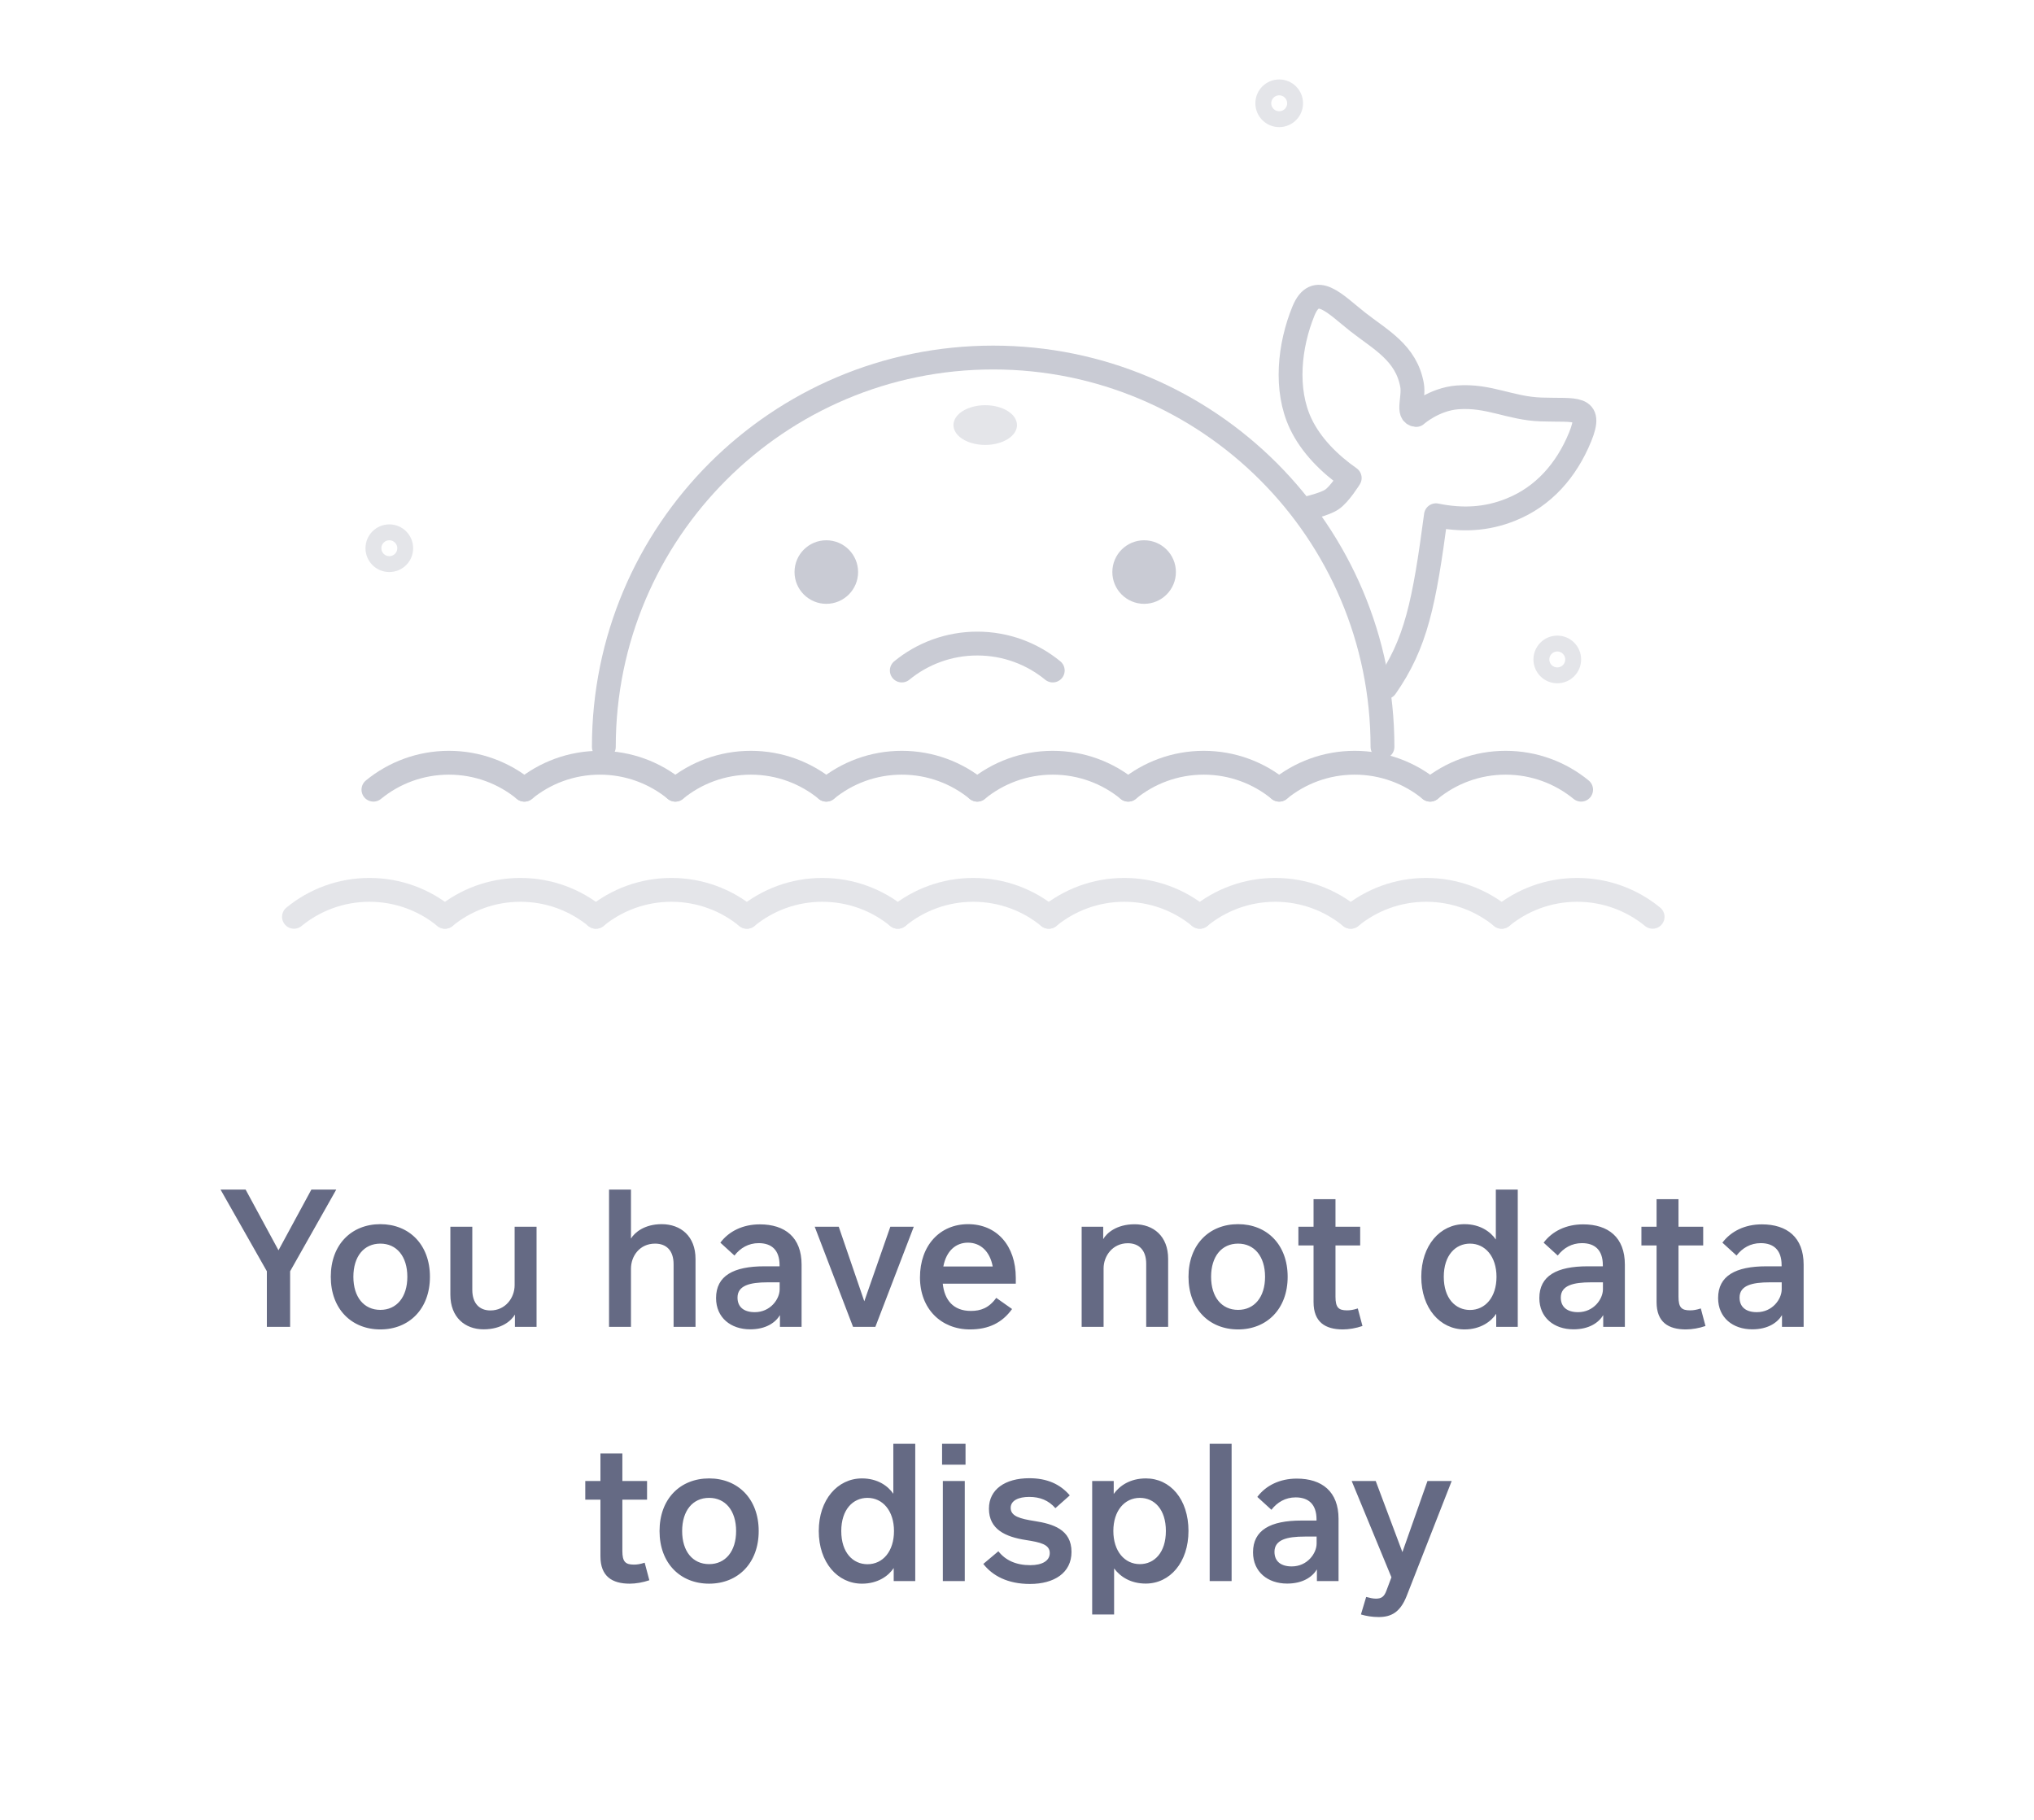
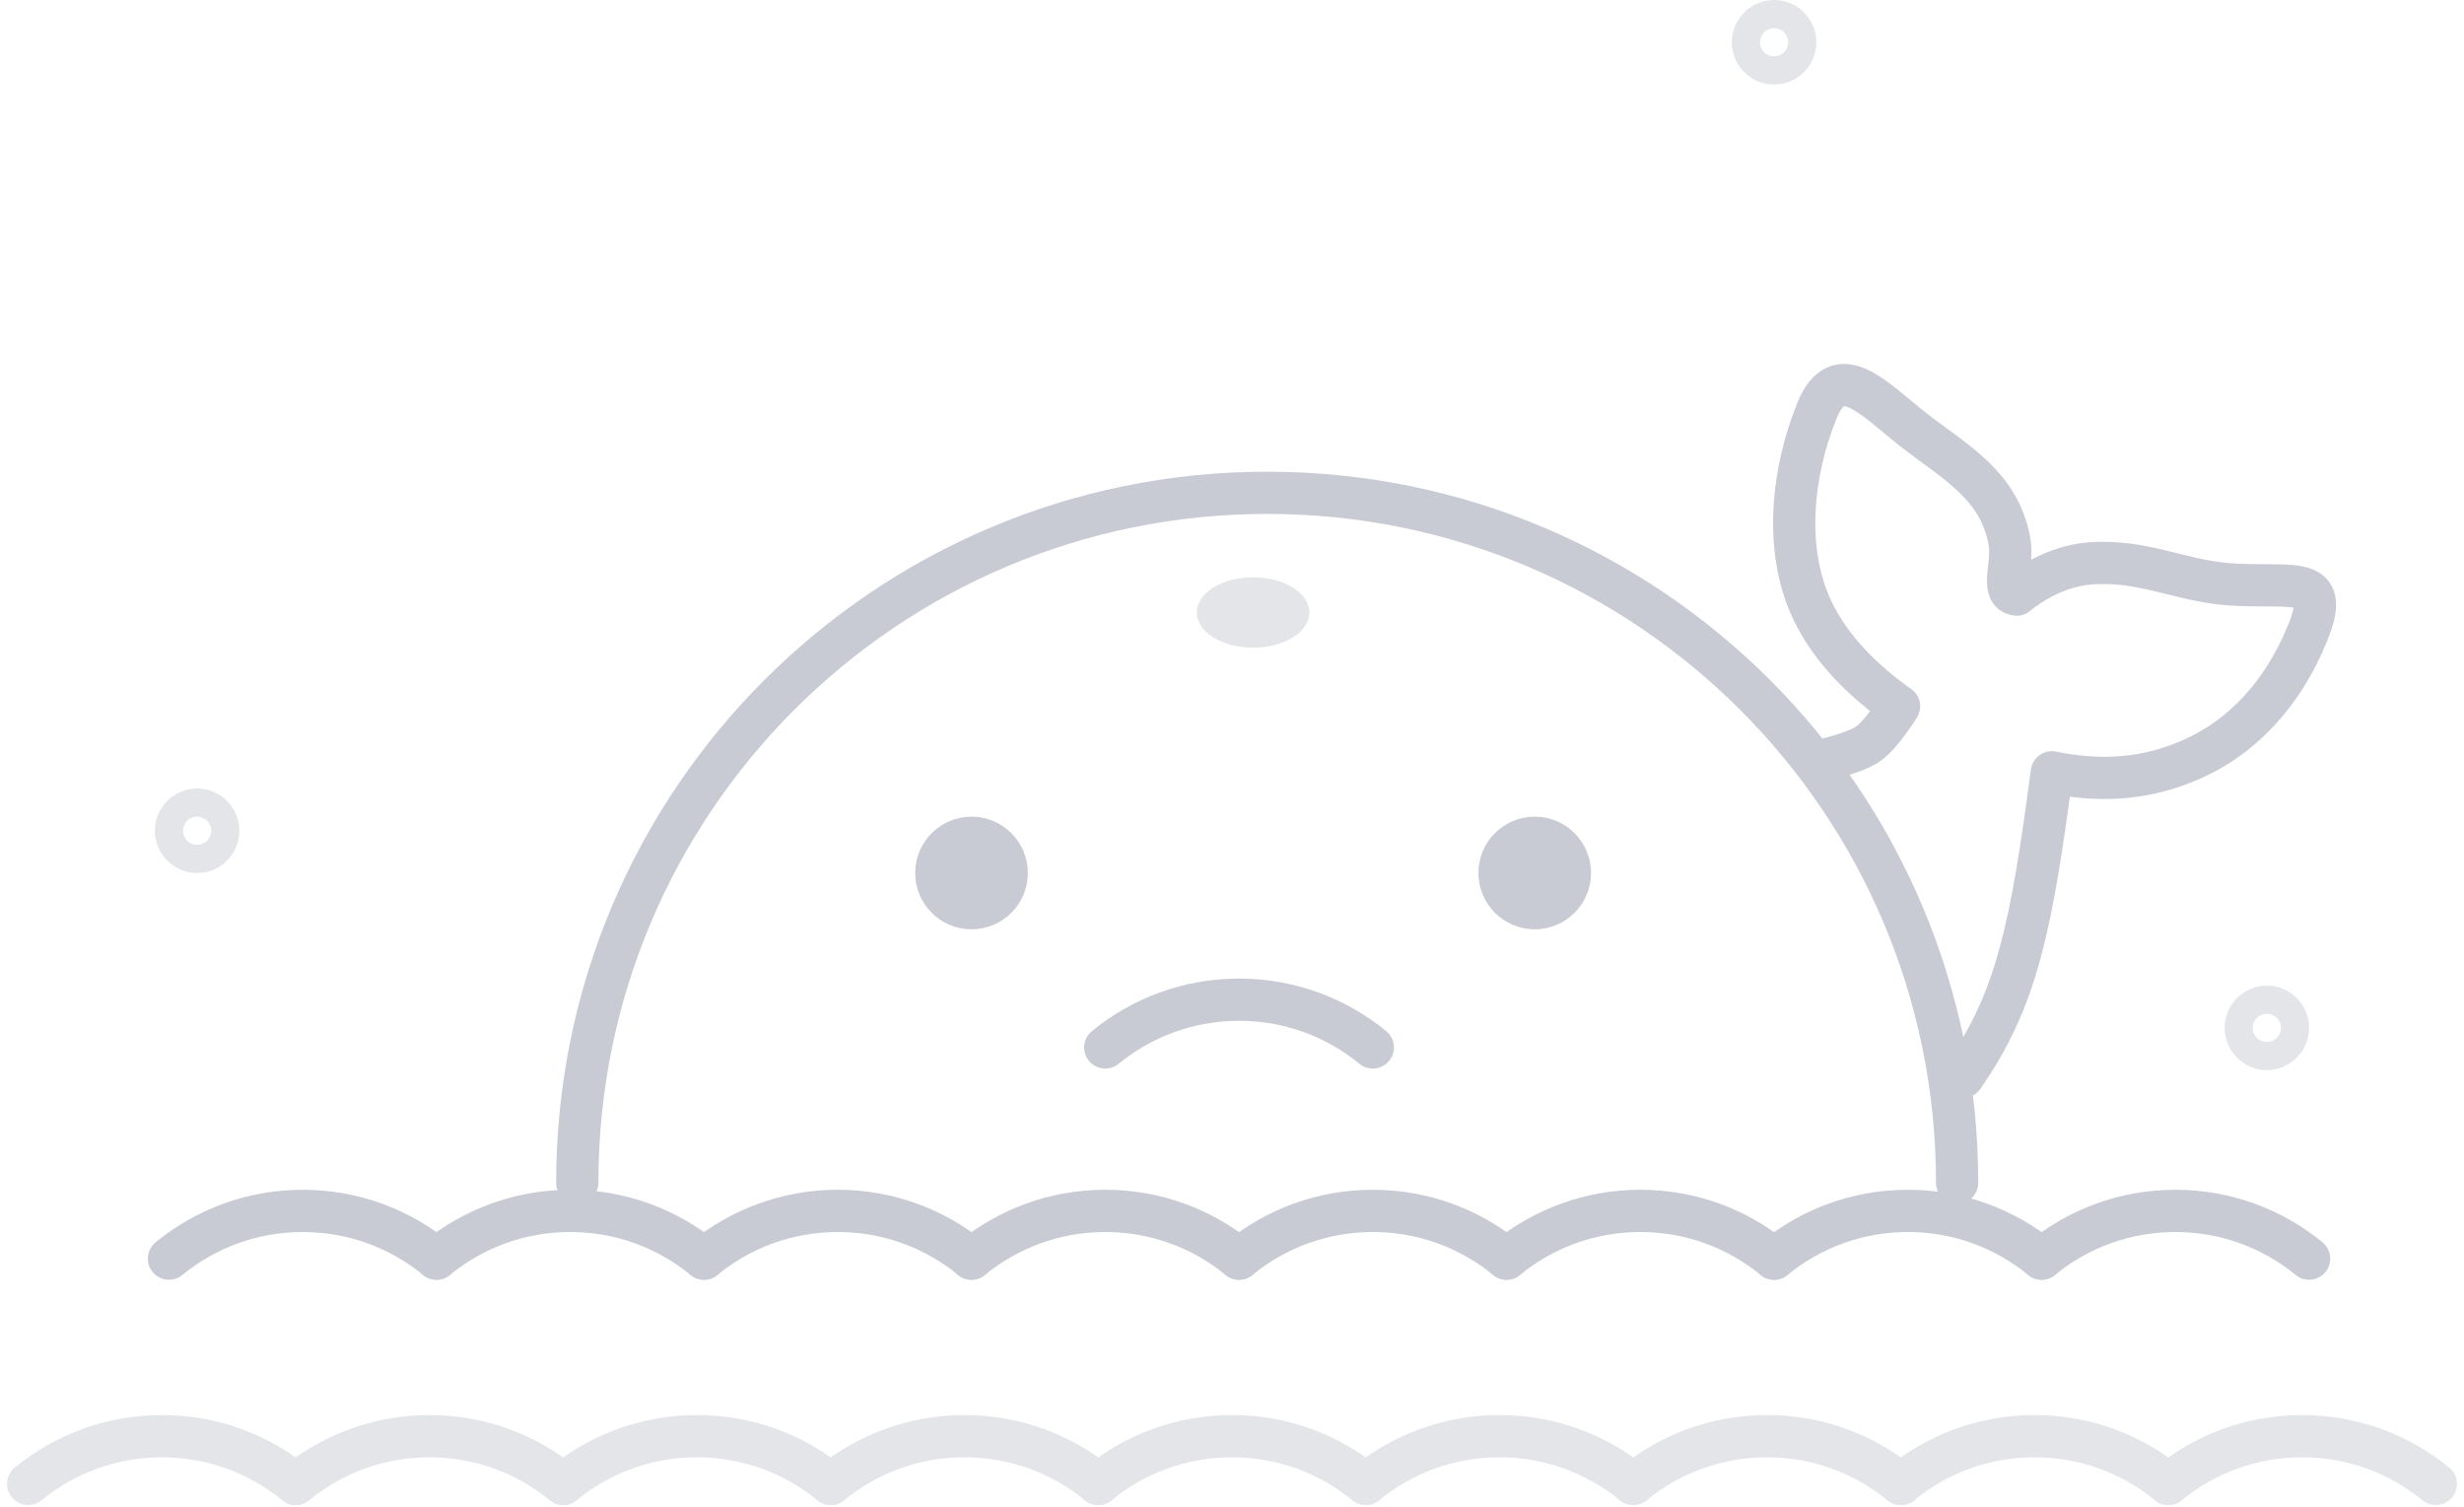
- <svg xmlns="http://www.w3.org/2000/svg" width="256" height="229" viewBox="0 0 256 229" fill="none">
-   <circle cx="104" cy="72" r="4" fill="#C9CBD4" />
-   <circle cx="144" cy="72" r="4" fill="#C9CBD4" />
-   <path d="M113.5 84.391C116.087 82.272 119.395 81 123 81C126.605 81 129.913 82.272 132.5 84.391" stroke="#C9CBD4" stroke-width="3" stroke-linecap="round" stroke-linejoin="round" />
-   <path d="M66 99.391C68.587 97.272 71.895 96 75.5 96C79.105 96 82.413 97.272 85 99.391" stroke="#C9CBD4" stroke-width="3" stroke-linecap="round" stroke-linejoin="round" />
-   <path d="M47 99.391C49.587 97.272 52.895 96 56.5 96C60.105 96 63.413 97.272 66 99.391" stroke="#C9CBD4" stroke-width="3" stroke-linecap="round" stroke-linejoin="round" />
-   <path d="M85 99.391C87.587 97.272 90.895 96 94.5 96C98.105 96 101.413 97.272 104 99.391" stroke="#C9CBD4" stroke-width="3" stroke-linecap="round" stroke-linejoin="round" />
-   <path d="M104 99.391C106.587 97.272 109.895 96 113.5 96C117.105 96 120.413 97.272 123 99.391" stroke="#C9CBD4" stroke-width="3" stroke-linecap="round" stroke-linejoin="round" />
-   <path d="M123 99.391C125.587 97.272 128.895 96 132.5 96C136.105 96 139.413 97.272 142 99.391" stroke="#C9CBD4" stroke-width="3" stroke-linecap="round" stroke-linejoin="round" />
-   <path d="M142 99.391C144.587 97.272 147.895 96 151.5 96C155.105 96 158.413 97.272 161 99.391" stroke="#C9CBD4" stroke-width="3" stroke-linecap="round" stroke-linejoin="round" />
-   <path d="M161 99.391C163.587 97.272 166.895 96 170.5 96C174.105 96 177.413 97.272 180 99.391" stroke="#C9CBD4" stroke-width="3" stroke-linecap="round" stroke-linejoin="round" />
-   <path d="M180 99.391C182.587 97.272 185.895 96 189.5 96C193.105 96 196.413 97.272 199 99.391" stroke="#C9CBD4" stroke-width="3" stroke-linecap="round" stroke-linejoin="round" />
+ <svg xmlns="http://www.w3.org/2000/svg" width="175" height="107" viewBox="0 0 175 107" fill="none">
+   <circle cx="69" cy="62" r="4" fill="#C9CBD4" />
+   <circle cx="109" cy="62" r="4" fill="#C9CBD4" />
+   <path d="M78.5 74.391C81.087 72.272 84.395 71 88 71C91.605 71 94.913 72.272 97.5 74.391" stroke="#C9CBD4" stroke-width="3" stroke-linecap="round" stroke-linejoin="round" />
+   <path d="M31 89.391C33.587 87.272 36.895 86 40.5 86C44.105 86 47.413 87.272 50 89.391" stroke="#C9CBD4" stroke-width="3" stroke-linecap="round" stroke-linejoin="round" />
+   <path d="M12 89.391C14.587 87.272 17.895 86 21.5 86C25.105 86 28.413 87.272 31 89.391" stroke="#C9CBD4" stroke-width="3" stroke-linecap="round" stroke-linejoin="round" />
+   <path d="M50 89.391C52.587 87.272 55.895 86 59.5 86C63.105 86 66.413 87.272 69 89.391" stroke="#C9CBD4" stroke-width="3" stroke-linecap="round" stroke-linejoin="round" />
+   <path d="M69 89.391C71.587 87.272 74.895 86 78.5 86C82.105 86 85.413 87.272 88 89.391" stroke="#C9CBD4" stroke-width="3" stroke-linecap="round" stroke-linejoin="round" />
+   <path d="M88 89.391C90.587 87.272 93.895 86 97.5 86C101.105 86 104.413 87.272 107 89.391" stroke="#C9CBD4" stroke-width="3" stroke-linecap="round" stroke-linejoin="round" />
+   <path d="M107 89.391C109.587 87.272 112.895 86 116.5 86C120.105 86 123.413 87.272 126 89.391" stroke="#C9CBD4" stroke-width="3" stroke-linecap="round" stroke-linejoin="round" />
+   <path d="M126 89.391C128.587 87.272 131.895 86 135.5 86C139.105 86 142.413 87.272 145 89.391" stroke="#C9CBD4" stroke-width="3" stroke-linecap="round" stroke-linejoin="round" />
+   <path d="M145 89.391C147.587 87.272 150.895 86 154.5 86C158.105 86 161.413 87.272 164 89.391" stroke="#C9CBD4" stroke-width="3" stroke-linecap="round" stroke-linejoin="round" />
  <g opacity="0.5">
-     <path d="M75 115.391C77.587 113.272 80.895 112 84.5 112C88.105 112 91.413 113.272 94 115.391" stroke="#C9CBD4" stroke-width="3" stroke-linecap="round" stroke-linejoin="round" />
-     <path d="M56 115.391C58.587 113.272 61.895 112 65.5 112C69.105 112 72.413 113.272 75 115.391" stroke="#C9CBD4" stroke-width="3" stroke-linecap="round" stroke-linejoin="round" />
-     <path d="M37 115.391C39.587 113.272 42.895 112 46.5 112C50.105 112 53.413 113.272 56 115.391" stroke="#C9CBD4" stroke-width="3" stroke-linecap="round" stroke-linejoin="round" />
-     <path d="M94 115.391C96.587 113.272 99.895 112 103.5 112C107.105 112 110.413 113.272 113 115.391" stroke="#C9CBD4" stroke-width="3" stroke-linecap="round" stroke-linejoin="round" />
-     <path d="M113 115.391C115.587 113.272 118.895 112 122.5 112C126.105 112 129.413 113.272 132 115.391" stroke="#C9CBD4" stroke-width="3" stroke-linecap="round" stroke-linejoin="round" />
-     <path d="M132 115.391C134.587 113.272 137.895 112 141.5 112C145.105 112 148.413 113.272 151 115.391" stroke="#C9CBD4" stroke-width="3" stroke-linecap="round" stroke-linejoin="round" />
-     <path d="M151 115.391C153.587 113.272 156.895 112 160.5 112C164.105 112 167.413 113.272 170 115.391" stroke="#C9CBD4" stroke-width="3" stroke-linecap="round" stroke-linejoin="round" />
-     <path d="M170 115.391C172.587 113.272 175.895 112 179.5 112C183.105 112 186.413 113.272 189 115.391" stroke="#C9CBD4" stroke-width="3" stroke-linecap="round" stroke-linejoin="round" />
-     <path d="M189 115.391C191.587 113.272 194.895 112 198.5 112C202.105 112 205.413 113.272 208 115.391" stroke="#C9CBD4" stroke-width="3" stroke-linecap="round" stroke-linejoin="round" />
+     <path d="M40 105.391C42.587 103.272 45.895 102 49.5 102C53.105 102 56.413 103.272 59 105.391" stroke="#C9CBD4" stroke-width="3" stroke-linecap="round" stroke-linejoin="round" />
+     <path d="M21 105.391C23.587 103.272 26.895 102 30.5 102C34.105 102 37.413 103.272 40 105.391" stroke="#C9CBD4" stroke-width="3" stroke-linecap="round" stroke-linejoin="round" />
+     <path d="M2 105.391C4.587 103.272 7.895 102 11.5 102C15.105 102 18.413 103.272 21 105.391" stroke="#C9CBD4" stroke-width="3" stroke-linecap="round" stroke-linejoin="round" />
+     <path d="M59 105.391C61.587 103.272 64.895 102 68.5 102C72.105 102 75.413 103.272 78 105.391" stroke="#C9CBD4" stroke-width="3" stroke-linecap="round" stroke-linejoin="round" />
+     <path d="M78 105.391C80.587 103.272 83.895 102 87.5 102C91.105 102 94.413 103.272 97 105.391" stroke="#C9CBD4" stroke-width="3" stroke-linecap="round" stroke-linejoin="round" />
+     <path d="M97 105.391C99.587 103.272 102.895 102 106.5 102C110.105 102 113.413 103.272 116 105.391" stroke="#C9CBD4" stroke-width="3" stroke-linecap="round" stroke-linejoin="round" />
+     <path d="M116 105.391C118.587 103.272 121.895 102 125.5 102C129.105 102 132.413 103.272 135 105.391" stroke="#C9CBD4" stroke-width="3" stroke-linecap="round" stroke-linejoin="round" />
+     <path d="M135 105.391C137.587 103.272 140.895 102 144.5 102C148.105 102 151.413 103.272 154 105.391" stroke="#C9CBD4" stroke-width="3" stroke-linecap="round" stroke-linejoin="round" />
+     <path d="M154 105.391C156.587 103.272 159.895 102 163.5 102C167.105 102 170.413 103.272 173 105.391" stroke="#C9CBD4" stroke-width="3" stroke-linecap="round" stroke-linejoin="round" />
  </g>
-   <path d="M174 94C174 66.938 152.062 45 125 45C97.938 45 76 66.938 76 94" stroke="#C9CBD4" stroke-width="3" stroke-linecap="round" stroke-linejoin="round" />
-   <circle opacity="0.5" cx="196" cy="83" r="2" stroke="#C9CBD4" stroke-width="2" stroke-linecap="round" stroke-linejoin="round" />
-   <circle opacity="0.5" cx="161" cy="13" r="2" stroke="#C9CBD4" stroke-width="2" stroke-linecap="round" stroke-linejoin="round" />
-   <circle opacity="0.5" cx="49" cy="69" r="2" stroke="#C9CBD4" stroke-width="2" stroke-linecap="round" stroke-linejoin="round" />
-   <path opacity="0.5" d="M127 53.5C127 53.721 126.854 54.073 126.298 54.42C125.757 54.758 124.947 55 124 55C123.053 55 122.243 54.758 121.702 54.42C121.146 54.073 121 53.721 121 53.5C121 53.279 121.146 52.927 121.702 52.58C122.243 52.242 123.053 52 124 52C124.947 52 125.757 52.242 126.298 52.58C126.854 52.927 127 53.279 127 53.5Z" fill="#C9CBD4" stroke="#C9CBD4" stroke-width="2" stroke-linecap="round" stroke-linejoin="round" />
-   <path d="M164.568 63.962C164.568 63.962 166.723 63.473 167.612 62.877C168.595 62.242 169.876 60.162 169.876 60.162C167.338 58.381 165.013 56.08 163.7 53.312C161.679 49.023 162.277 43.493 164.052 39.15C165.574 35.428 168.03 38.271 170.886 40.515C173.743 42.759 177.001 44.404 177.722 48.476C178.003 50.039 177.039 52.111 178.241 52.23C178.241 52.23 180.462 50.242 183.449 50.014C187.405 49.714 190.074 51.411 193.973 51.537C198.288 51.696 200.523 50.966 198.871 55.007C197.15 59.216 194.24 62.508 190.173 64.134C187.054 65.403 183.96 65.508 180.728 64.852C179.256 75.915 178.241 81 174.412 86.482" stroke="#C9CBD4" stroke-width="3" stroke-linecap="round" stroke-linejoin="round" />
-   <path d="M39.191 149.72L35.051 157.364L30.911 149.72H27.755L33.587 160.004V167H36.515V160.004L42.323 149.72H39.191ZM47.872 167.324C51.484 167.324 54.112 164.756 54.112 160.7C54.112 156.632 51.484 154.076 47.872 154.076C44.248 154.076 41.632 156.632 41.632 160.7C41.632 164.756 44.248 167.324 47.872 167.324ZM47.872 164.864C45.808 164.864 44.476 163.256 44.476 160.7C44.476 158.132 45.808 156.524 47.872 156.524C49.924 156.524 51.268 158.132 51.268 160.7C51.268 163.256 49.924 164.864 47.872 164.864ZM64.771 154.4V161.756C64.771 163.34 63.619 164.936 61.723 164.936C60.355 164.936 59.443 164.06 59.443 162.332V154.4H56.683V162.956C56.683 165.8 58.531 167.312 60.859 167.312C63.151 167.312 64.375 166.208 64.807 165.452V167H67.531V154.4H64.771ZM83.278 154.076C81.118 154.076 79.882 155.12 79.414 155.888V149.72H76.654V167H79.414V159.68C79.414 158.108 80.494 156.524 82.45 156.524C83.866 156.524 84.778 157.388 84.778 159.116V167H87.538V158.444C87.538 155.6 85.69 154.076 83.278 154.076ZM95.632 154.1C93.508 154.1 91.756 154.952 90.664 156.404L92.44 158.024C93.172 157.076 94.204 156.464 95.488 156.464C97.096 156.464 98.116 157.316 98.116 159.236V159.38H96.196C92.332 159.38 90.124 160.568 90.124 163.376C90.124 165.848 91.984 167.312 94.42 167.312C96.376 167.312 97.588 166.484 98.164 165.524V167H100.888V159.164C100.888 155.732 98.8 154.1 95.632 154.1ZM98.128 162.272C98.128 163.508 96.964 165.152 94.996 165.152C93.652 165.152 92.824 164.528 92.824 163.316C92.824 161.792 94.384 161.396 96.628 161.396H98.128V162.272ZM112.057 154.4L108.781 163.784L105.565 154.4H102.541L107.365 167H110.173L115.009 154.4H112.057ZM118.656 161.564H127.848V160.832C127.848 156.8 125.472 154.076 121.836 154.076C118.332 154.076 115.788 156.716 115.788 160.784C115.788 164.732 118.452 167.324 122.088 167.324C124.416 167.324 126.132 166.496 127.38 164.756L125.388 163.352C124.464 164.636 123.42 164.996 122.196 164.996C119.976 164.996 118.872 163.616 118.656 161.564ZM121.824 156.404C123.396 156.404 124.584 157.484 124.944 159.404H118.728C119.1 157.424 120.312 156.404 121.824 156.404ZM142.81 154.088C140.506 154.088 139.27 155.216 138.85 155.96V154.4H136.138V167H138.898V159.644C138.898 158.06 140.05 156.476 141.946 156.476C143.35 156.476 144.262 157.34 144.262 159.068V167H147.022V158.432C147.022 155.588 145.174 154.088 142.81 154.088ZM155.825 167.324C159.437 167.324 162.065 164.756 162.065 160.7C162.065 156.632 159.437 154.076 155.825 154.076C152.201 154.076 149.585 156.632 149.585 160.7C149.585 164.756 152.201 167.324 155.825 167.324ZM155.825 164.864C153.761 164.864 152.429 163.256 152.429 160.7C152.429 158.132 153.761 156.524 155.825 156.524C157.877 156.524 159.221 158.132 159.221 160.7C159.221 163.256 157.877 164.864 155.825 164.864ZM170.893 164.684C170.329 164.864 169.957 164.924 169.537 164.924C168.457 164.924 168.085 164.552 168.085 163.208V156.752H171.193V154.4H168.085V150.932H165.325V154.4H163.417V156.752H165.325V163.88C165.325 166.412 166.801 167.324 169.021 167.324C169.765 167.324 170.689 167.168 171.481 166.892L170.893 164.684ZM188.266 149.72V156.008C187.594 155.024 186.286 154.076 184.318 154.076C181.246 154.076 178.882 156.764 178.882 160.7C178.882 164.648 181.246 167.324 184.318 167.324C186.334 167.324 187.678 166.328 188.314 165.356V167H191.026V149.72H188.266ZM185.014 164.876C183.19 164.876 181.714 163.424 181.714 160.7C181.714 157.988 183.19 156.524 185.014 156.524C186.922 156.524 188.35 158.144 188.35 160.7C188.35 163.256 186.946 164.876 185.014 164.876ZM199.25 154.1C197.126 154.1 195.374 154.952 194.282 156.404L196.058 158.024C196.79 157.076 197.822 156.464 199.106 156.464C200.714 156.464 201.734 157.316 201.734 159.236V159.38H199.814C195.95 159.38 193.742 160.568 193.742 163.376C193.742 165.848 195.602 167.312 198.038 167.312C199.994 167.312 201.206 166.484 201.782 165.524V167H204.506V159.164C204.506 155.732 202.418 154.1 199.25 154.1ZM201.746 162.272C201.746 163.508 200.582 165.152 198.614 165.152C197.27 165.152 196.442 164.528 196.442 163.316C196.442 161.792 198.002 161.396 200.246 161.396H201.746V162.272ZM214.065 164.684C213.501 164.864 213.129 164.924 212.709 164.924C211.629 164.924 211.257 164.552 211.257 163.208V156.752H214.365V154.4H211.257V150.932H208.497V154.4H206.589V156.752H208.497V163.88C208.497 166.412 209.973 167.324 212.193 167.324C212.937 167.324 213.861 167.168 214.653 166.892L214.065 164.684ZM221.75 154.1C219.626 154.1 217.874 154.952 216.782 156.404L218.558 158.024C219.29 157.076 220.322 156.464 221.606 156.464C223.214 156.464 224.234 157.316 224.234 159.236V159.38H222.314C218.45 159.38 216.242 160.568 216.242 163.376C216.242 165.848 218.102 167.312 220.538 167.312C222.494 167.312 223.706 166.484 224.282 165.524V167H227.006V159.164C227.006 155.732 224.918 154.1 221.75 154.1ZM224.246 162.272C224.246 163.508 223.082 165.152 221.114 165.152C219.77 165.152 218.942 164.528 218.942 163.316C218.942 161.792 220.502 161.396 222.746 161.396H224.246V162.272ZM81.139 196.684C80.575 196.864 80.203 196.924 79.783 196.924C78.703 196.924 78.331 196.552 78.331 195.208V188.752H81.439V186.4H78.331V182.932H75.571V186.4H73.663V188.752H75.571V195.88C75.571 198.412 77.047 199.324 79.267 199.324C80.011 199.324 80.935 199.168 81.727 198.892L81.139 196.684ZM89.251 199.324C92.862 199.324 95.49 196.756 95.49 192.7C95.49 188.632 92.862 186.076 89.251 186.076C85.626 186.076 83.01 188.632 83.01 192.7C83.01 196.756 85.626 199.324 89.251 199.324ZM89.251 196.864C87.186 196.864 85.855 195.256 85.855 192.7C85.855 190.132 87.186 188.524 89.251 188.524C91.302 188.524 92.647 190.132 92.647 192.7C92.647 195.256 91.302 196.864 89.251 196.864ZM112.434 181.72V188.008C111.762 187.024 110.454 186.076 108.486 186.076C105.414 186.076 103.05 188.764 103.05 192.7C103.05 196.648 105.414 199.324 108.486 199.324C110.502 199.324 111.846 198.328 112.482 197.356V199H115.194V181.72H112.434ZM109.182 196.876C107.358 196.876 105.882 195.424 105.882 192.7C105.882 189.988 107.358 188.524 109.182 188.524C111.09 188.524 112.518 190.144 112.518 192.7C112.518 195.256 111.114 196.876 109.182 196.876ZM118.57 184.348H121.522V181.72H118.57V184.348ZM118.666 199H121.426V186.4H118.666V199ZM129.628 199.36C132.688 199.36 134.86 197.956 134.86 195.328C134.86 192.496 132.52 191.8 130.204 191.44C128.38 191.152 127.204 190.84 127.204 189.784C127.204 188.848 128.212 188.404 129.532 188.404C130.9 188.404 131.968 188.836 132.832 189.82L134.644 188.212C133.42 186.784 131.776 186.052 129.544 186.052C126.52 186.052 124.468 187.456 124.468 189.88C124.468 192.508 126.568 193.432 129.1 193.828C130.948 194.116 132.124 194.38 132.124 195.472C132.124 196.432 131.188 196.996 129.676 196.996C127.9 196.996 126.556 196.396 125.656 195.244L123.76 196.84C124.912 198.316 126.808 199.36 129.628 199.36ZM144.23 186.076C142.238 186.076 140.918 186.988 140.174 188.032V186.4H137.462V203.2H140.222V197.404C141.014 198.472 142.334 199.312 144.206 199.312C147.254 199.312 149.582 196.636 149.582 192.688C149.582 188.68 147.278 186.076 144.23 186.076ZM143.462 196.864C141.554 196.864 140.126 195.256 140.126 192.688C140.126 190.144 141.542 188.524 143.462 188.524C145.286 188.524 146.738 189.964 146.738 192.688C146.738 195.412 145.286 196.864 143.462 196.864ZM152.251 199H155.011V181.72H152.251V199ZM163.214 186.1C161.09 186.1 159.338 186.952 158.246 188.404L160.022 190.024C160.754 189.076 161.786 188.464 163.07 188.464C164.678 188.464 165.698 189.316 165.698 191.236V191.38H163.778C159.914 191.38 157.706 192.568 157.706 195.376C157.706 197.848 159.566 199.312 162.002 199.312C163.958 199.312 165.17 198.484 165.746 197.524V199H168.47V191.164C168.47 187.732 166.382 186.1 163.214 186.1ZM165.71 194.272C165.71 195.508 164.546 197.152 162.578 197.152C161.234 197.152 160.406 196.528 160.406 195.316C160.406 193.792 161.966 193.396 164.21 193.396H165.71V194.272ZM179.663 186.4L176.507 195.352L173.147 186.4H170.123L175.127 198.52L174.491 200.212C174.203 200.992 173.843 201.208 173.159 201.208C172.775 201.208 172.415 201.112 171.947 200.992L171.287 203.2C171.971 203.404 172.739 203.524 173.519 203.524C175.091 203.524 176.231 202.936 177.047 200.86L182.711 186.4H179.663Z" fill="#656A84" />
+   <path d="M139 84C139 56.938 117.062 35 90 35C62.938 35 41 56.938 41 84" stroke="#C9CBD4" stroke-width="3" stroke-linecap="round" stroke-linejoin="round" />
+   <circle opacity="0.5" cx="161" cy="73" r="2" stroke="#C9CBD4" stroke-width="2" stroke-linecap="round" stroke-linejoin="round" />
+   <circle opacity="0.5" cx="126" cy="3" r="2" stroke="#C9CBD4" stroke-width="2" stroke-linecap="round" stroke-linejoin="round" />
+   <circle opacity="0.5" cx="14" cy="59" r="2" stroke="#C9CBD4" stroke-width="2" stroke-linecap="round" stroke-linejoin="round" />
+   <path opacity="0.5" d="M92 43.5C92 43.721 91.854 44.073 91.298 44.42C90.757 44.758 89.947 45 89 45C88.053 45 87.243 44.758 86.702 44.42C86.146 44.073 86 43.721 86 43.5C86 43.279 86.146 42.927 86.702 42.58C87.243 42.242 88.053 42 89 42C89.947 42 90.757 42.242 91.298 42.58C91.854 42.927 92 43.279 92 43.5Z" fill="#C9CBD4" stroke="#C9CBD4" stroke-width="2" stroke-linecap="round" stroke-linejoin="round" />
+   <path d="M129.568 53.962C129.568 53.962 131.723 53.473 132.612 52.877C133.595 52.242 134.876 50.162 134.876 50.162C132.338 48.381 130.013 46.08 128.7 43.312C126.679 39.023 127.277 33.493 129.052 29.15C130.574 25.428 133.03 28.271 135.886 30.515C138.743 32.759 142.001 34.404 142.722 38.476C143.003 40.039 142.039 42.111 143.241 42.23C143.241 42.23 145.462 40.242 148.449 40.014C152.405 39.714 155.074 41.411 158.973 41.537C163.288 41.696 165.523 40.966 163.871 45.007C162.15 49.216 159.24 52.508 155.173 54.134C152.054 55.403 148.96 55.508 145.728 54.852C144.256 65.915 143.241 71 139.412 76.482" stroke="#C9CBD4" stroke-width="3" stroke-linecap="round" stroke-linejoin="round" />
</svg>
